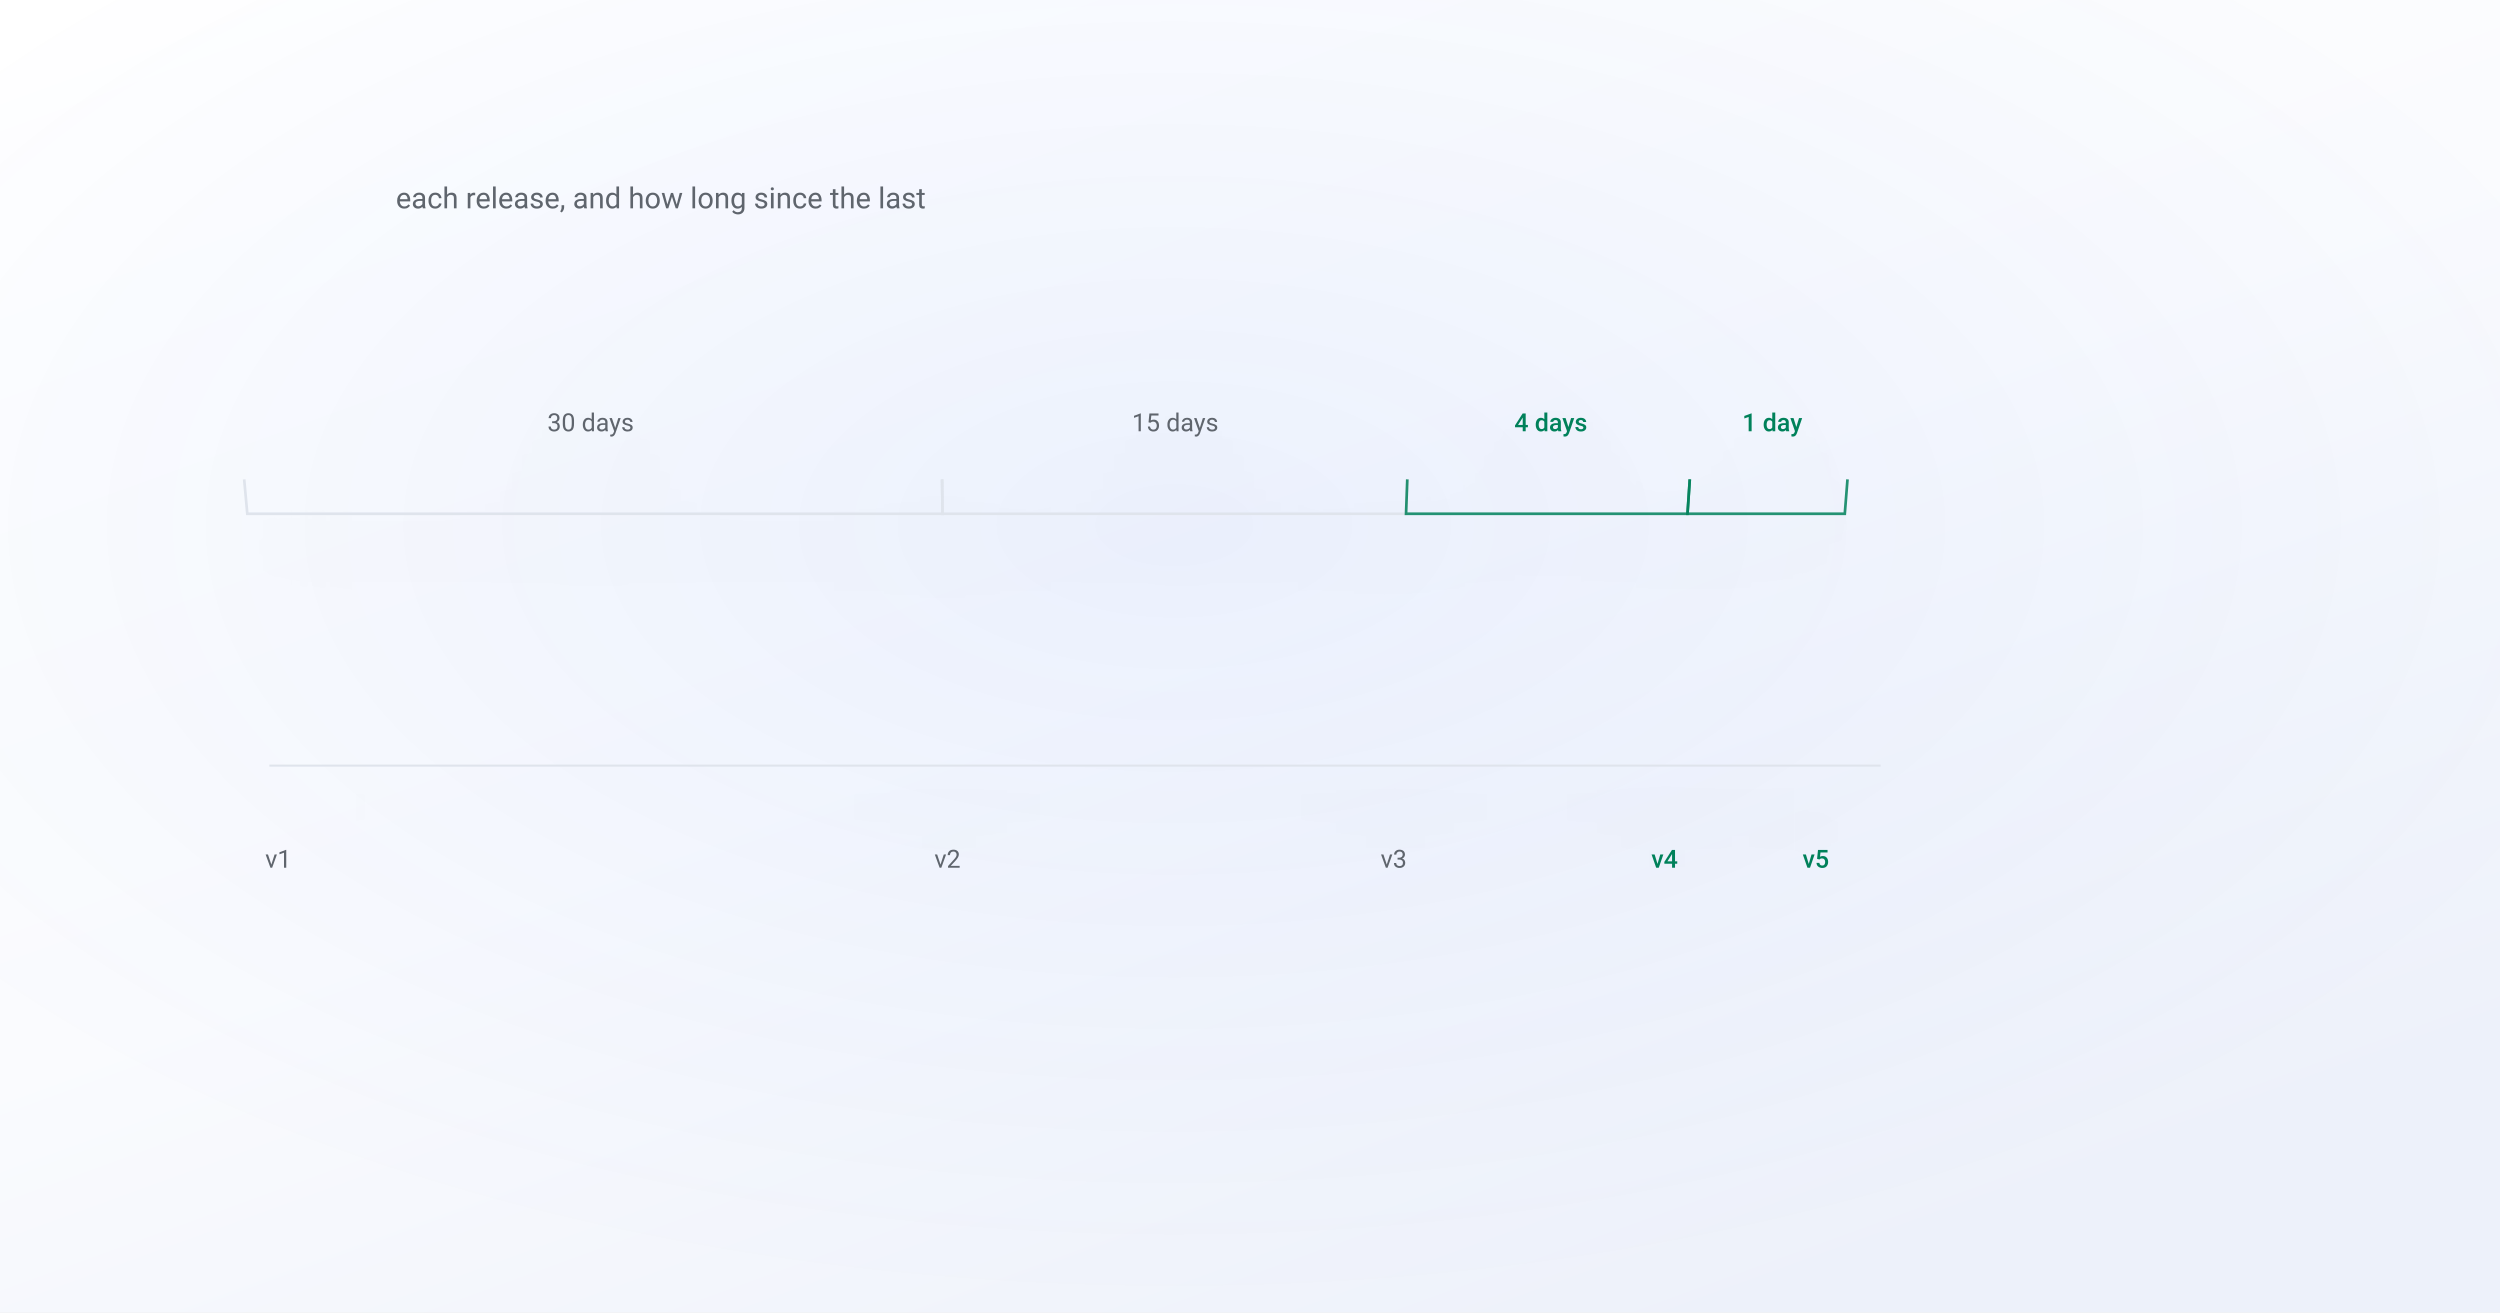
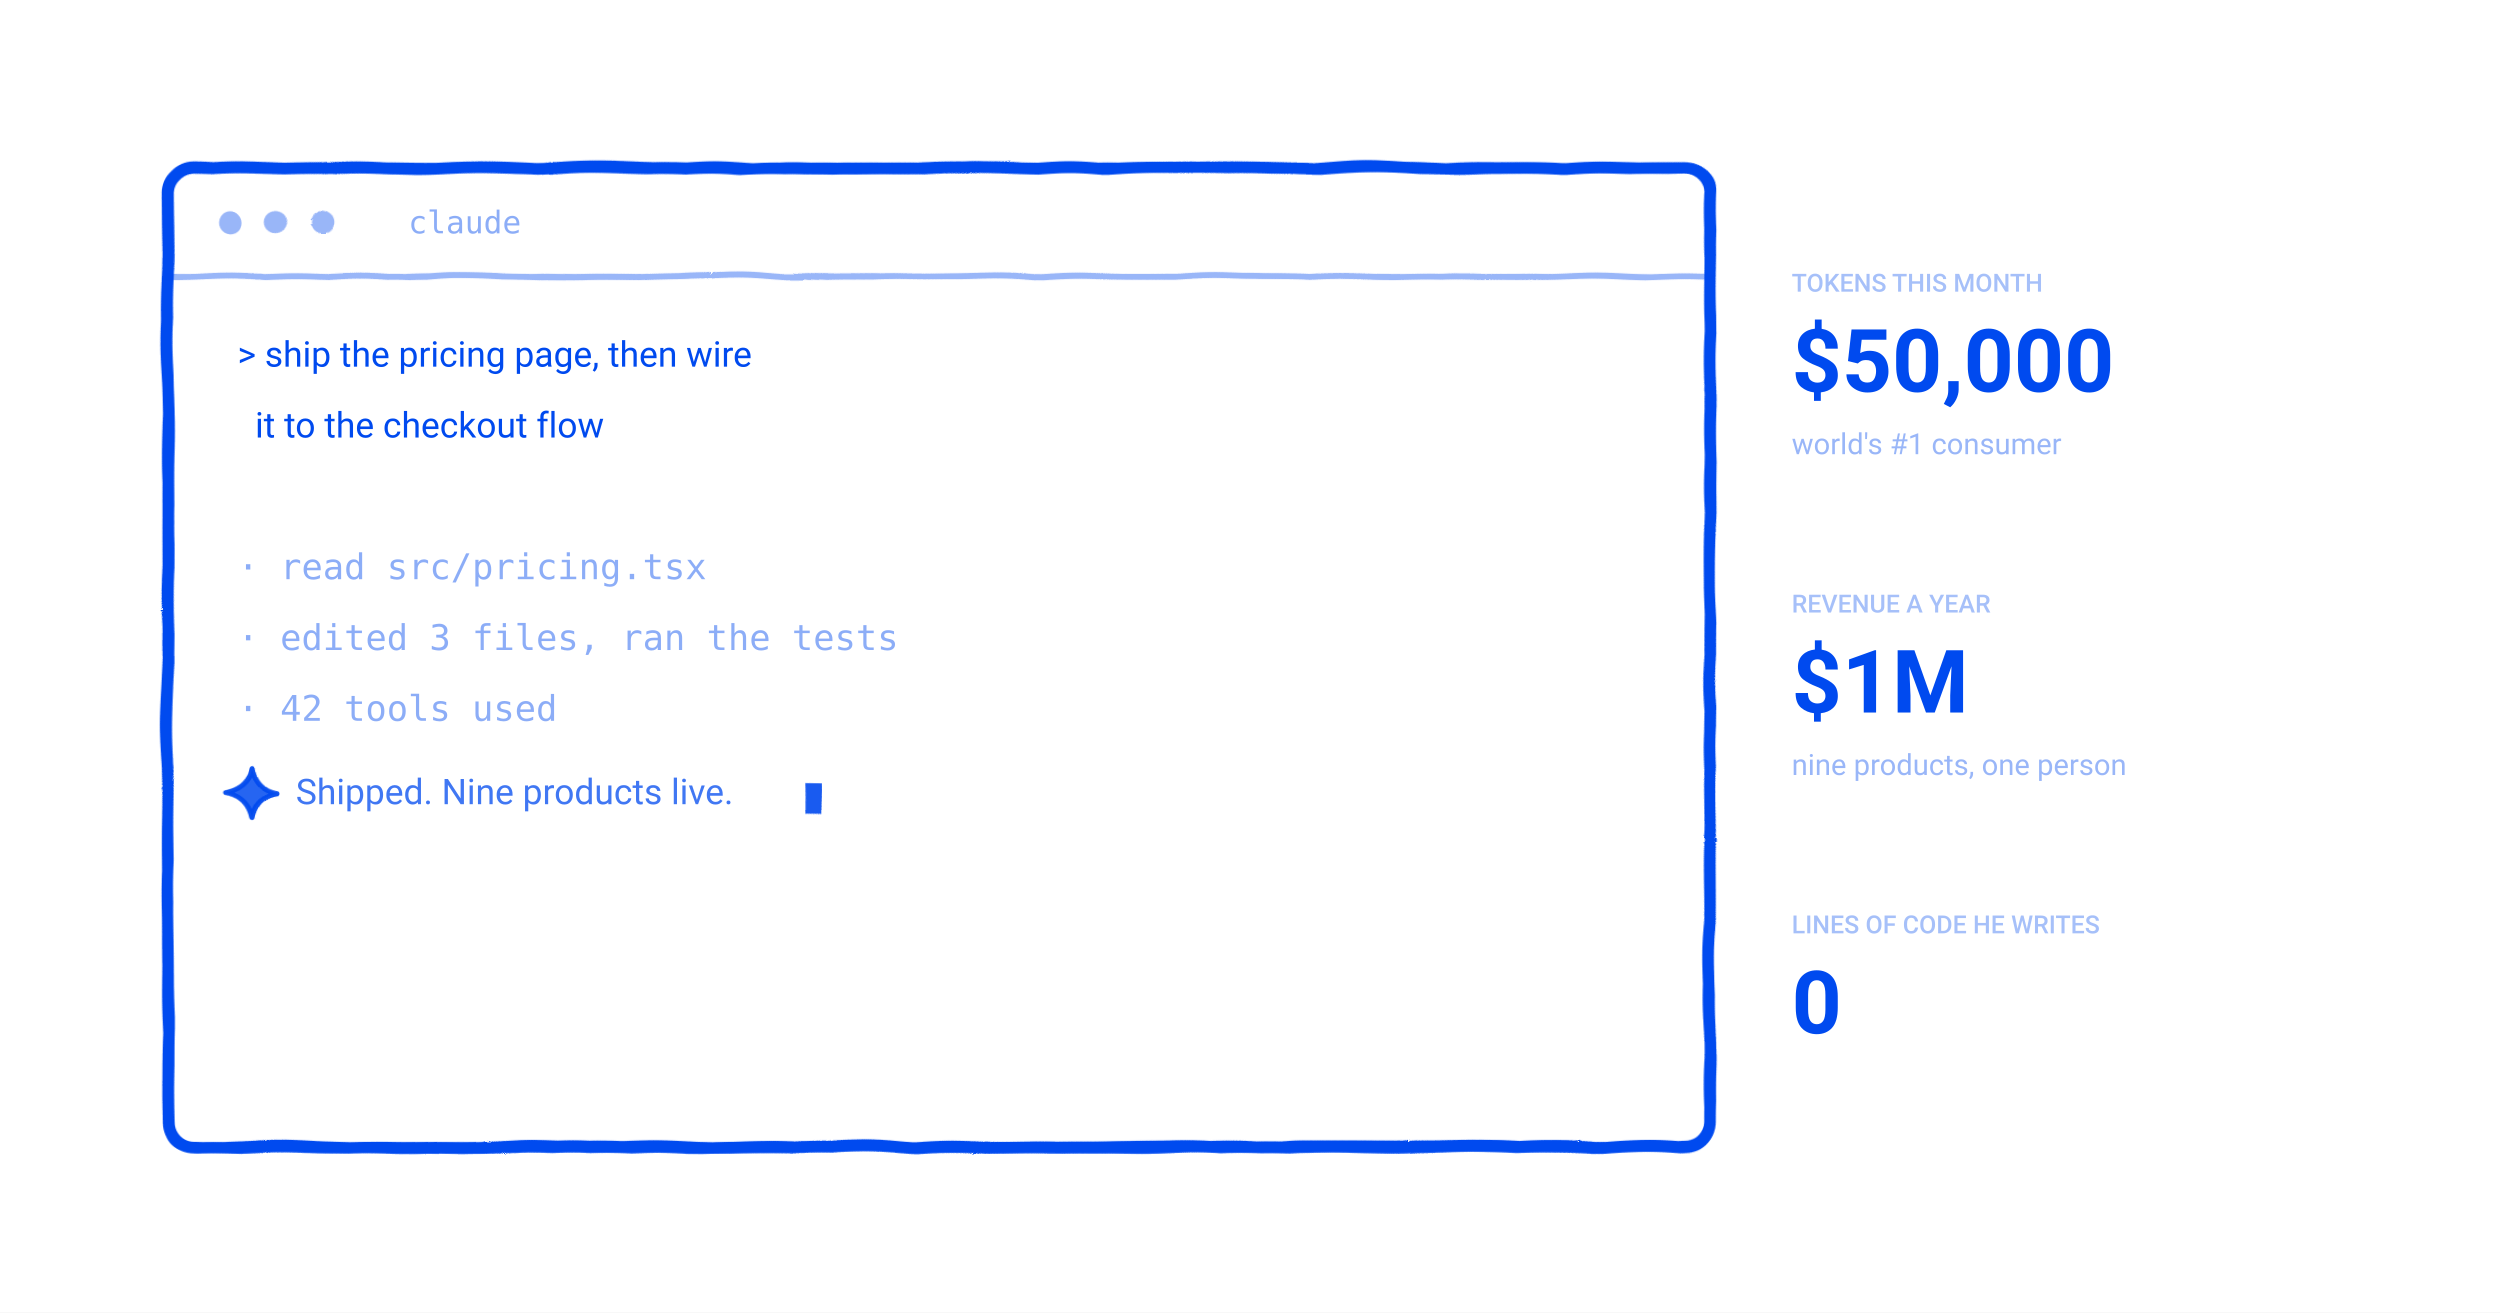
- <svg xmlns="http://www.w3.org/2000/svg" viewBox="0 0 1200 630" font-family="-apple-system, BlinkMacSystemFont, 'Segoe UI', 'DM Sans', Roboto, sans-serif">
+ <svg xmlns="http://www.w3.org/2000/svg" viewBox="0 0 1200 630" width="1200" height="630" role="img" stroke-linejoin="round" style="color:#004AEF">
  <defs>
-     <linearGradient id="bg" x1="0" y1="0" x2="0.7" y2="1">
-       <stop offset="0" stop-color="#ffffff" />
-       <stop offset="0.55" stop-color="#fafbfe" />
-       <stop offset="1" stop-color="#edf1fa" />
-     </linearGradient>
-     <radialGradient id="glow" cx="0.47" cy="0.4" r="0.6">
-       <stop offset="0" stop-color="#004aef" stop-opacity="0.06" />
-       <stop offset="1" stop-color="#004aef" stop-opacity="0" />
-     </radialGradient>
-     <filter id="lift" x="-25%" y="-25%" width="150%" height="160%">
-       <feDropShadow dx="0" dy="18" stdDeviation="24" flood-color="#0b1a3a" flood-opacity="0.11" />
+     <filter id="rough" x="-20%" y="-20%" width="140%" height="140%">
+       <feTurbulence type="turbulence" baseFrequency="0.016" numOctaves="2" seed="7" result="n" />
+       <feDisplacementMap in="SourceGraphic" in2="n" scale="2.4" xChannelSelector="R" yChannelSelector="G" />
    </filter>
  </defs>
-   <style>
-     /* 14s loop. Each class is a different kind of arrival, because the figures
-        are about different kinds of event: text is typed, a result appears, a
-        panel expands and pushes what is under it away, a curve is drawn. A fade
-        only says "this exists".
- 
-        `transform-box: fill-box` is what makes transform-origin mean the shape's
-        own box rather than the whole canvas. Without it a scaleX on a text line
-        grows from the middle of the page.
- 
-        Every class rests on the finished figure, and reduced motion paints that
-        frame directly. The og:image renderer forces reduced motion, so the still
-        it captures is always the completed drawing. Check this after any change
-        to the keyframes: a scaleY(0) that fails to reset removes the shape from
-        every social card, and nobody notices until someone shares the post. */
-     .c, .type, .pop, .rise, .expandy { transform-box: fill-box; }
- 
-     .c { opacity: 0; animation: fade 14s ease-in-out infinite; }
-     @keyframes fade { 0% { opacity: 0 } 20%, 88% { opacity: var(--o, 1) } 100% { opacity: 0 } }
- 
-     .type { opacity: 0; transform-origin: left center;
-              animation: type 14s cubic-bezier(0.25, 0.9, 0.3, 1) infinite; }
-     @keyframes type { 0% { opacity: 0; transform: scaleX(0) }
-                       6% { opacity: var(--o, 1); transform: scaleX(0) }
-                       22%, 88% { opacity: var(--o, 1); transform: scaleX(1) }
-                       100% { opacity: 0; transform: scaleX(1) } }
- 
-     .pop { opacity: 0; transform-origin: center;
-             animation: pop 14s cubic-bezier(0.34, 1.56, 0.64, 1) infinite; }
-     @keyframes pop { 0% { opacity: 0; transform: scale(0.6) }
-                      18%, 88% { opacity: var(--o, 1); transform: scale(1) }
-                      100% { opacity: 0; transform: scale(0.6) } }
- 
-     .rise { opacity: 0; animation: rise 14s cubic-bezier(0.2, 0.9, 0.3, 1) infinite; }
-     @keyframes rise { 0% { opacity: 0; transform: translateY(22px) }
-                       20%, 88% { opacity: var(--o, 1); transform: translateY(0) }
-                       100% { opacity: 0; transform: translateY(22px) } }
- 
-     .expandy { opacity: 0; transform-origin: top center;
-                 animation: expandy 14s cubic-bezier(0.2, 0.9, 0.25, 1) infinite; }
-     @keyframes expandy { 0% { opacity: 0; transform: scaleY(0) }
-                          6% { opacity: var(--o, 1); transform: scaleY(0) }
-                          24%, 88% { opacity: var(--o, 1); transform: scaleY(1) }
-                          100% { opacity: 0; transform: scaleY(0) } }
- 
-     .draw { stroke-dasharray: var(--len, 2000); stroke-dashoffset: var(--len, 2000);
-              animation: draw 14s ease-in-out infinite; }
-     @keyframes draw { 0% { stroke-dashoffset: var(--len, 2000) }
-                       26%, 88% { stroke-dashoffset: 0 }
-                       100% { stroke-dashoffset: var(--len, 2000) } }
- 
-     .mark { opacity: 0; animation: mark 14s ease infinite; }
-     @keyframes mark { 0%, 40% { opacity: 0 } 52%, 86% { opacity: 1 } 96%, 100% { opacity: 0 } }
- 
-     @media (prefers-reduced-motion: reduce) {
-       .c, .type, .pop, .rise, .expandy { opacity: var(--o, 1); transform: none; animation: none }
-       .draw { stroke-dashoffset: 0; animation: none }
-       .mark { opacity: 1; animation: none }
-     }
-   </style>
-   <rect width="1200" height="630" fill="url(#bg)" />
-   <rect width="1200" height="630" fill="url(#glow)" />
-   <defs>
-     <linearGradient id="gblue" x1="0" y1="0" x2="0.55" y2="1">
-       <stop offset="0" stop-color="#3d76ff" />
-       <stop offset="1" stop-color="#004aef" />
-     </linearGradient>
-     <linearGradient id="ggreen" x1="0" y1="0" x2="0.5" y2="1">
-       <stop offset="0" stop-color="#6df7cd" />
-       <stop offset="1" stop-color="#07ef9c" />
-     </linearGradient>
-     <linearGradient id="gcard" x1="0.1" y1="0" x2="0.3" y2="1">
-       <stop offset="0" stop-color="#ffffff" stop-opacity="0.96" />
-       <stop offset="1" stop-color="#ffffff" stop-opacity="0.74" />
-     </linearGradient>
-     <linearGradient id="gchip" x1="0" y1="0" x2="0" y2="1">
-       <stop offset="0" stop-color="#f4f7ff" />
-       <stop offset="1" stop-color="#e6ecfa" />
-     </linearGradient>
-   </defs>
-   <g filter="url(#lift)">
-     <line x1="129.3" y1="367.5" x2="902.7" y2="367.5" stroke="#dfe4ec" />
-     <path class="pop" d="M111.3 235.1 Q110.9 230.1 115.9 230.1 L118.6 230.1 Q123.6 230.1 124.1 235.1 L134.8 359.4 Q135.2 364.4 130.2 364.4 L127.8 364.4 Q122.8 364.4 122.4 359.4 Z" fill="url(#gblue)" style="--o:0.55;animation-delay:0.10s" />
-     <text x="133.6" y="416.5" text-anchor="middle" font-size="12" fill="#5f656d" font-weight="400">v1</text>
-     <path class="pop" d="M445.9 235.1 Q445.8 230.1 450.8 230.1 L453.6 230.1 Q458.6 230.1 458.6 235.1 L460.2 359.4 Q460.3 364.4 455.3 364.4 L452.9 364.4 Q447.9 364.4 447.8 359.4 Z" fill="url(#gblue)" style="--o:0.55;animation-delay:0.23s" />
-     <text x="454.8" y="416.5" text-anchor="middle" font-size="12" fill="#5f656d" font-weight="400">v2</text>
-     <path class="pop" d="M669.0 235.1 Q669.1 230.1 674.1 230.1 L676.9 230.1 Q681.9 230.1 681.7 235.1 L677.2 359.4 Q677.0 364.4 672.0 364.4 L669.6 364.4 Q664.6 364.4 664.8 359.4 Z" fill="url(#gblue)" style="--o:0.55;animation-delay:0.36s" />
-     <text x="669.0" y="416.5" text-anchor="middle" font-size="12" fill="#5f656d" font-weight="400">v3</text>
-     <path class="pop" d="M804.4 235.1 Q804.7 230.1 809.7 230.1 L812.5 230.1 Q817.5 230.1 817.1 235.1 L808.9 359.4 Q808.6 364.4 803.6 364.4 L801.2 364.4 Q796.2 364.4 796.5 359.4 Z" fill="url(#ggreen)" style="--o:1;animation-delay:0.49s" />
-     <text x="799.0" y="416.5" text-anchor="middle" font-size="12" fill="#04815a" font-weight="500">v4</text>
-     <path class="pop" d="M880.1 235.1 Q880.5 230.1 885.5 230.1 L888.2 230.1 Q893.2 230.1 892.8 235.1 L882.5 359.4 Q882.1 364.4 877.1 364.4 L874.7 364.4 Q869.7 364.4 870.1 359.4 Z" fill="url(#ggreen)" style="--o:1;animation-delay:0.62s" />
-     <text x="871.6" y="416.5" text-anchor="middle" font-size="12" fill="#04815a" font-weight="500">v5</text>
-     <text x="283.5" y="207.0" text-anchor="middle" font-size="12" fill="#5f656d" font-weight="400">30 days</text>
-     <path class="draw" d="M117.2 230.1 L118.7 246.6 L452.4 246.6 L452.2 230.1" fill="none" stroke="#dfe4ec" stroke-width="1.3" opacity="1" style="--len:400;animation-delay:0.36s" />
-     <text x="564.1" y="207.0" text-anchor="middle" font-size="12" fill="#5f656d" font-weight="400">15 days</text>
-     <path class="draw" d="M452.2 230.1 L452.4 246.6 L674.9 246.6 L675.5 230.1" fill="none" stroke="#dfe4ec" stroke-width="1.3" opacity="1" style="--len:400;animation-delay:0.48s" />
-     <text x="744.4" y="207.0" text-anchor="middle" font-size="12" fill="#04815a" font-weight="500">4 days</text>
-     <path class="draw" d="M675.5 230.1 L674.9 246.6 L810.0 246.6 L811.1 230.1" fill="none" stroke="#04815a" stroke-width="1.3" opacity="0.85" style="--len:400;animation-delay:0.60s" />
-     <text x="850.7" y="207.0" text-anchor="middle" font-size="12" fill="#04815a" font-weight="500">1 day</text>
-     <path class="draw" d="M811.1 230.1 L810.0 246.6 L885.5 246.6 L886.8 230.1" fill="none" stroke="#04815a" stroke-width="1.3" opacity="0.85" style="--len:400;animation-delay:0.72s" />
+   <rect width="1200" height="630" fill="#FFFFFF" />
+   <g filter="url(#rough)">
+     <rect x="80.0" y="80.0" width="740.0" height="470.0" rx="12" fill="none" stroke="currentColor" stroke-opacity="1.00" stroke-width="5.7" />
+     <path d="M80.0,132.0 L820.0,132.0" fill="none" stroke="currentColor" stroke-opacity="0.40" stroke-width="3.0" stroke-linecap="round" />
+     <circle cx="110.0" cy="106.0" r="5.5" fill="currentColor" fill-opacity="0.40" />
+     <circle cx="132.0" cy="106.0" r="5.5" fill="currentColor" fill-opacity="0.40" />
+     <circle cx="154.0" cy="106.0" r="5.5" fill="currentColor" fill-opacity="0.40" />
+     <path d="M120.0,368.0 Q122.0,378.0 132.0,380.0 Q122.0,382.0 120.0,392.0 Q118.0,382.0 108.0,380.0 Q118.0,378.0 120.0,368.0 Z" fill="currentColor" fill-opacity="0.85" stroke="currentColor" stroke-opacity="0.95" stroke-width="2.4" stroke-linejoin="round" />
+     <rect x="385.6" y="375.0" width="8" height="15" fill="currentColor" fill-opacity="0.90" />
  </g>
-   <g class="mark">
-     <line x1="888.8" y1="298.3" x2="930.8" y2="298.3" stroke="#04815a" stroke-width="1.4" />
-     <text x="940.8" y="292.3" font-size="17" fill="#04815a">the gap between them</text>
-     <text x="940.8" y="314.3" font-size="17" fill="#04815a">is what collapsed</text>
-   </g>
-   <text x="190.0" y="100.0" text-anchor="start" font-size="14" fill="#5f656d" font-weight="400">each release, and how long since the last</text>
+   <text x="196.0" y="112.0" font-family="ui-monospace, SFMono-Regular, Menlo, Consolas, monospace" font-size="15" font-weight="400" fill="currentColor" fill-opacity="0.45" text-anchor="start" xml:space="preserve">claude</text>
+   <text x="114.0" y="176.0" font-family="system-ui, -apple-system, Segoe UI, Roboto, Helvetica, Arial, sans-serif" font-size="17" font-weight="400" fill="currentColor" fill-opacity="1.00" text-anchor="start" xml:space="preserve">&gt; ship the pricing page, then wire</text>
+   <text x="114.0" y="210.0" font-family="system-ui, -apple-system, Segoe UI, Roboto, Helvetica, Arial, sans-serif" font-size="17" font-weight="400" fill="currentColor" fill-opacity="1.00" text-anchor="start" xml:space="preserve">  it to the checkout flow</text>
+   <text x="114.0" y="278.0" font-family="ui-monospace, SFMono-Regular, Menlo, Consolas, monospace" font-size="17" font-weight="400" fill="currentColor" fill-opacity="0.45" text-anchor="start" xml:space="preserve">· read src/pricing.tsx</text>
+   <text x="114.0" y="312.0" font-family="ui-monospace, SFMono-Regular, Menlo, Consolas, monospace" font-size="17" font-weight="400" fill="currentColor" fill-opacity="0.45" text-anchor="start" xml:space="preserve">· edited 3 files, ran the tests</text>
+   <text x="114.0" y="346.0" font-family="ui-monospace, SFMono-Regular, Menlo, Consolas, monospace" font-size="17" font-weight="400" fill="currentColor" fill-opacity="0.45" text-anchor="start" xml:space="preserve">· 42 tools used</text>
+   <text x="142.0" y="386.0" font-family="system-ui, -apple-system, Segoe UI, Roboto, Helvetica, Arial, sans-serif" font-size="17" font-weight="400" fill="currentColor" fill-opacity="0.75" text-anchor="start" xml:space="preserve">Shipped. Nine products live.</text>
+   <text x="860.0" y="140.0" font-family="system-ui, -apple-system, Segoe UI, Roboto, Helvetica, Arial, sans-serif" font-size="12" font-weight="500" fill="currentColor" fill-opacity="0.35" text-anchor="start" xml:space="preserve">TOKENS THIS MONTH</text>
+   <text x="860.0" y="188.0" font-family="system-ui, -apple-system, Segoe UI, Roboto, Helvetica, Arial, sans-serif" font-size="42" font-weight="600" fill="currentColor" fill-opacity="1.00" text-anchor="start" xml:space="preserve">$50,000</text>
+   <text x="860.0" y="218.0" font-family="system-ui, -apple-system, Segoe UI, Roboto, Helvetica, Arial, sans-serif" font-size="14" font-weight="400" fill="currentColor" fill-opacity="0.40" text-anchor="start" xml:space="preserve">world's #1 consumer</text>
+   <text x="860.0" y="294.0" font-family="system-ui, -apple-system, Segoe UI, Roboto, Helvetica, Arial, sans-serif" font-size="12" font-weight="500" fill="currentColor" fill-opacity="0.35" text-anchor="start" xml:space="preserve">REVENUE A YEAR</text>
+   <text x="860.0" y="342.0" font-family="system-ui, -apple-system, Segoe UI, Roboto, Helvetica, Arial, sans-serif" font-size="42" font-weight="600" fill="currentColor" fill-opacity="1.00" text-anchor="start" xml:space="preserve">$1M</text>
+   <text x="860.0" y="372.0" font-family="system-ui, -apple-system, Segoe UI, Roboto, Helvetica, Arial, sans-serif" font-size="14" font-weight="400" fill="currentColor" fill-opacity="0.40" text-anchor="start" xml:space="preserve">nine products, one person</text>
+   <text x="860.0" y="448.0" font-family="system-ui, -apple-system, Segoe UI, Roboto, Helvetica, Arial, sans-serif" font-size="12" font-weight="500" fill="currentColor" fill-opacity="0.35" text-anchor="start" xml:space="preserve">LINES OF CODE HE WRITES</text>
+   <text x="860.0" y="496.0" font-family="system-ui, -apple-system, Segoe UI, Roboto, Helvetica, Arial, sans-serif" font-size="42" font-weight="600" fill="currentColor" fill-opacity="1.00" text-anchor="start" xml:space="preserve">0</text>
</svg>
